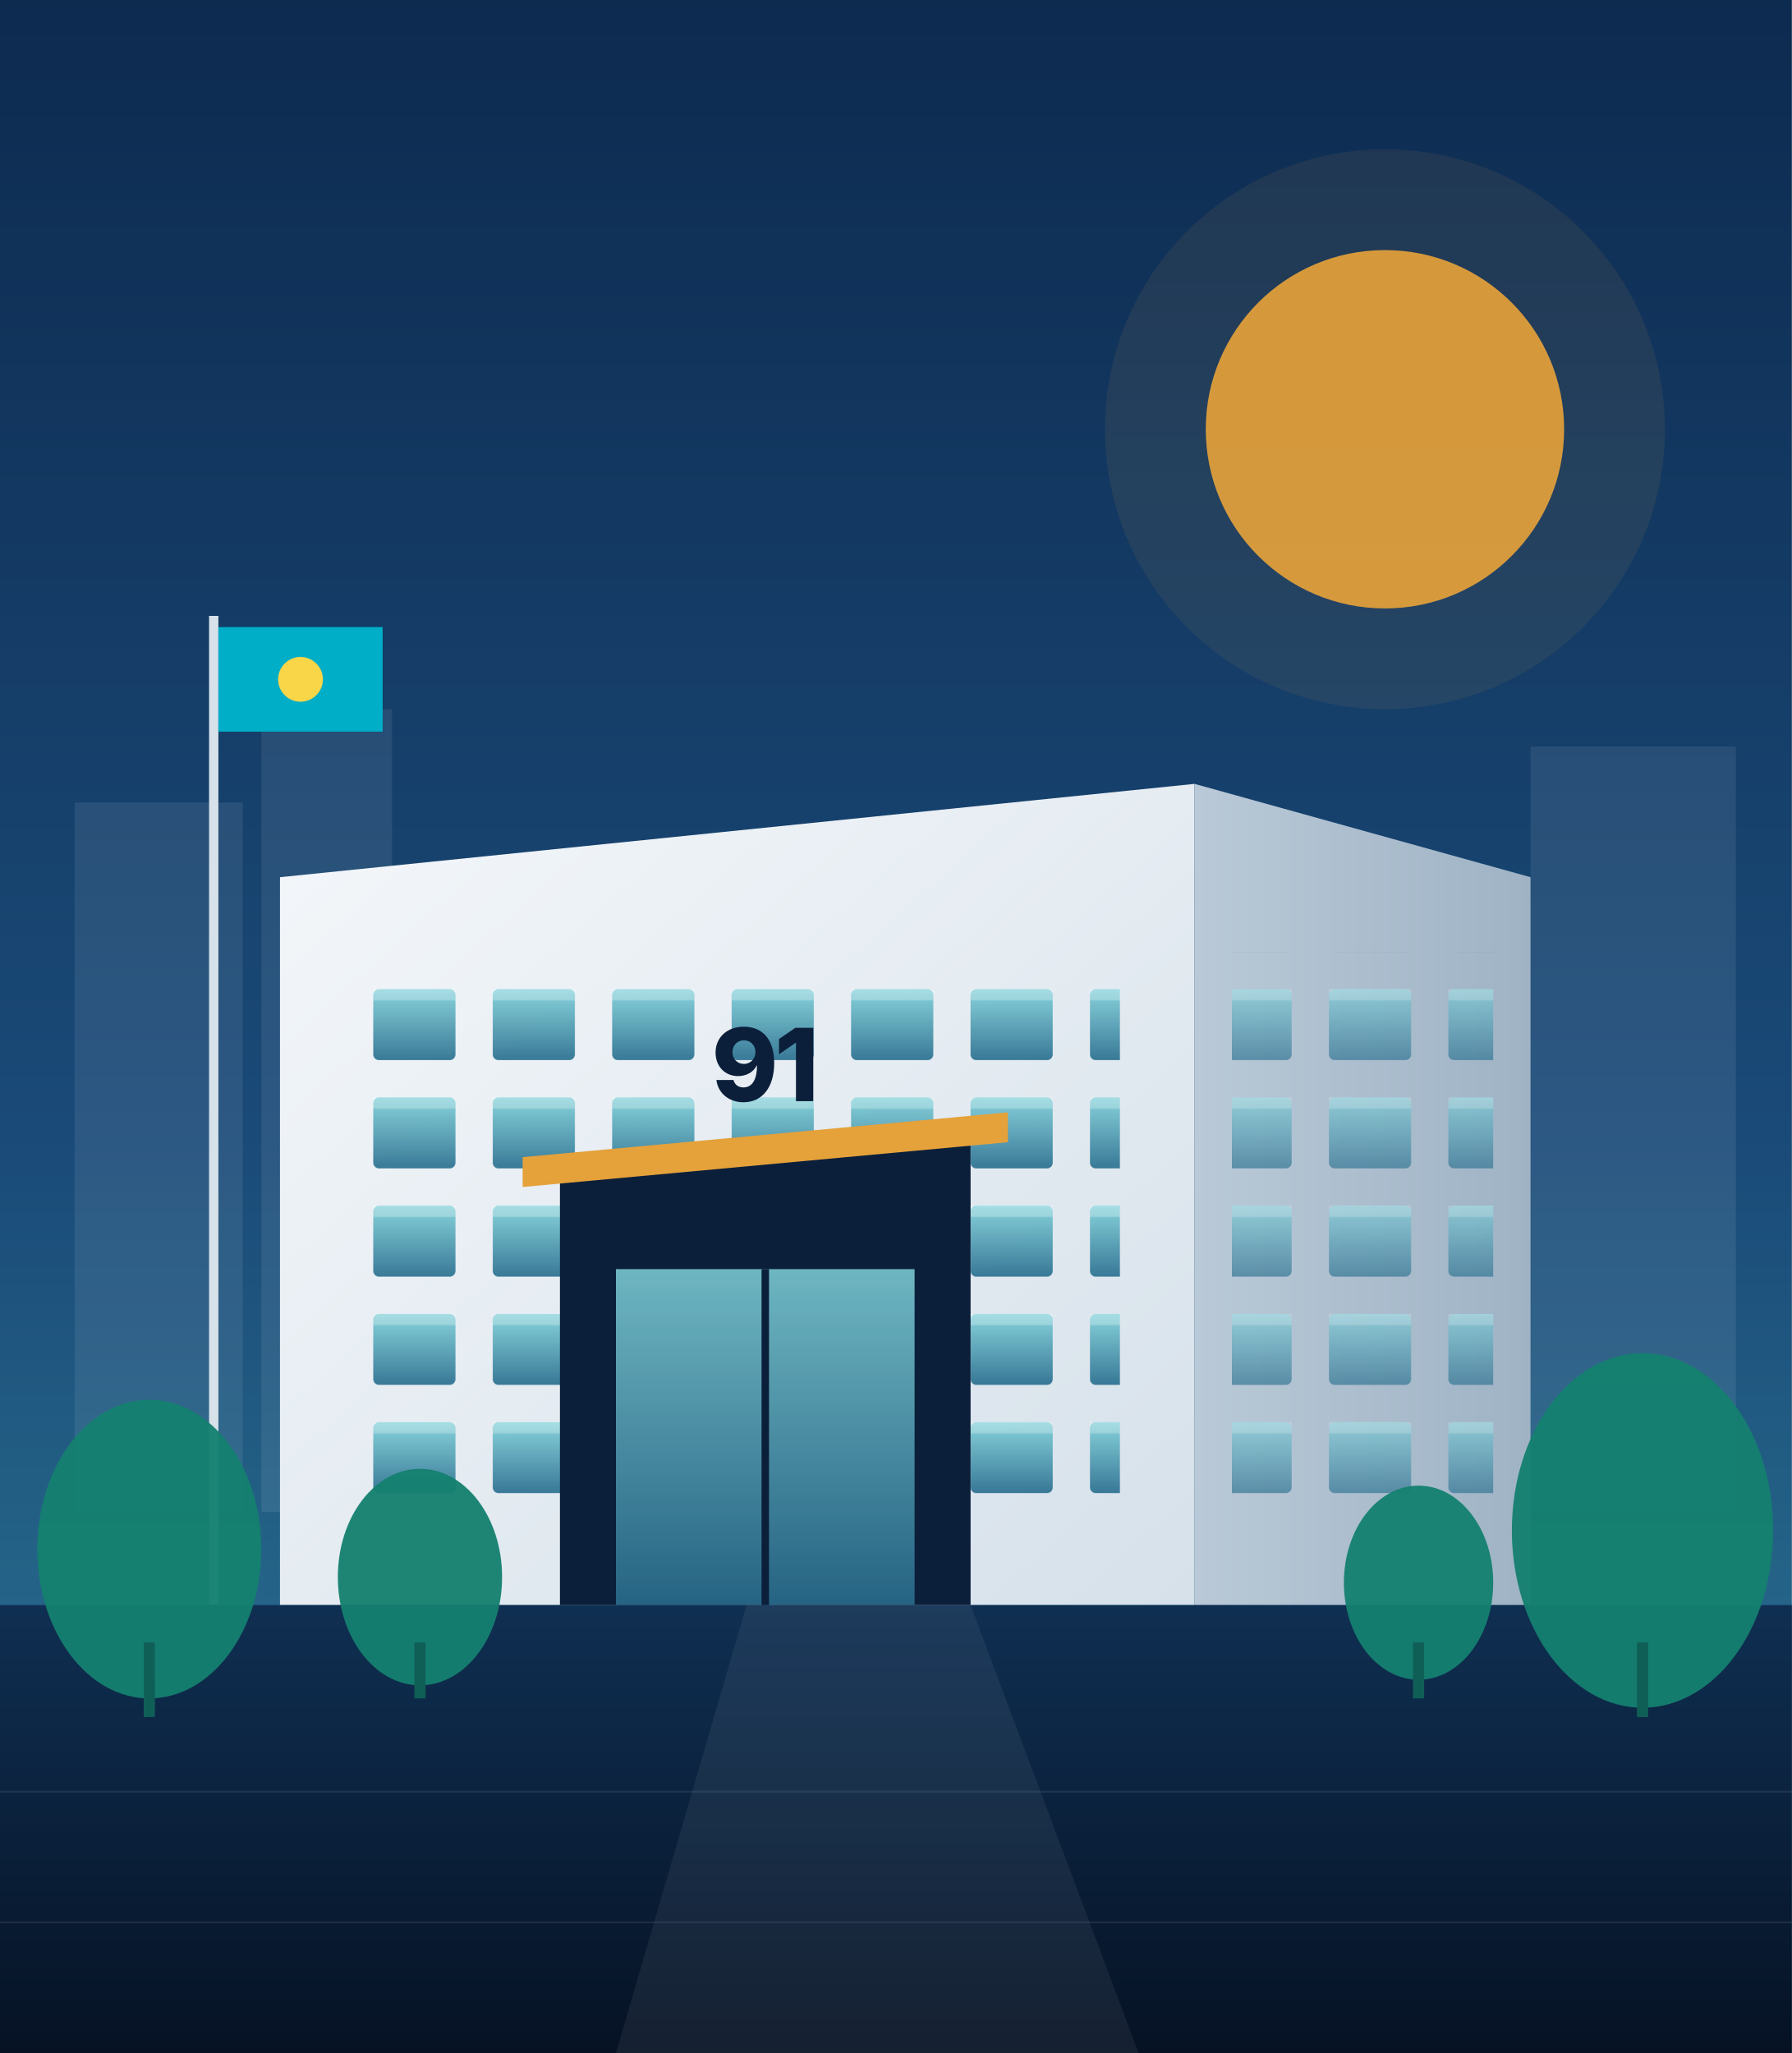
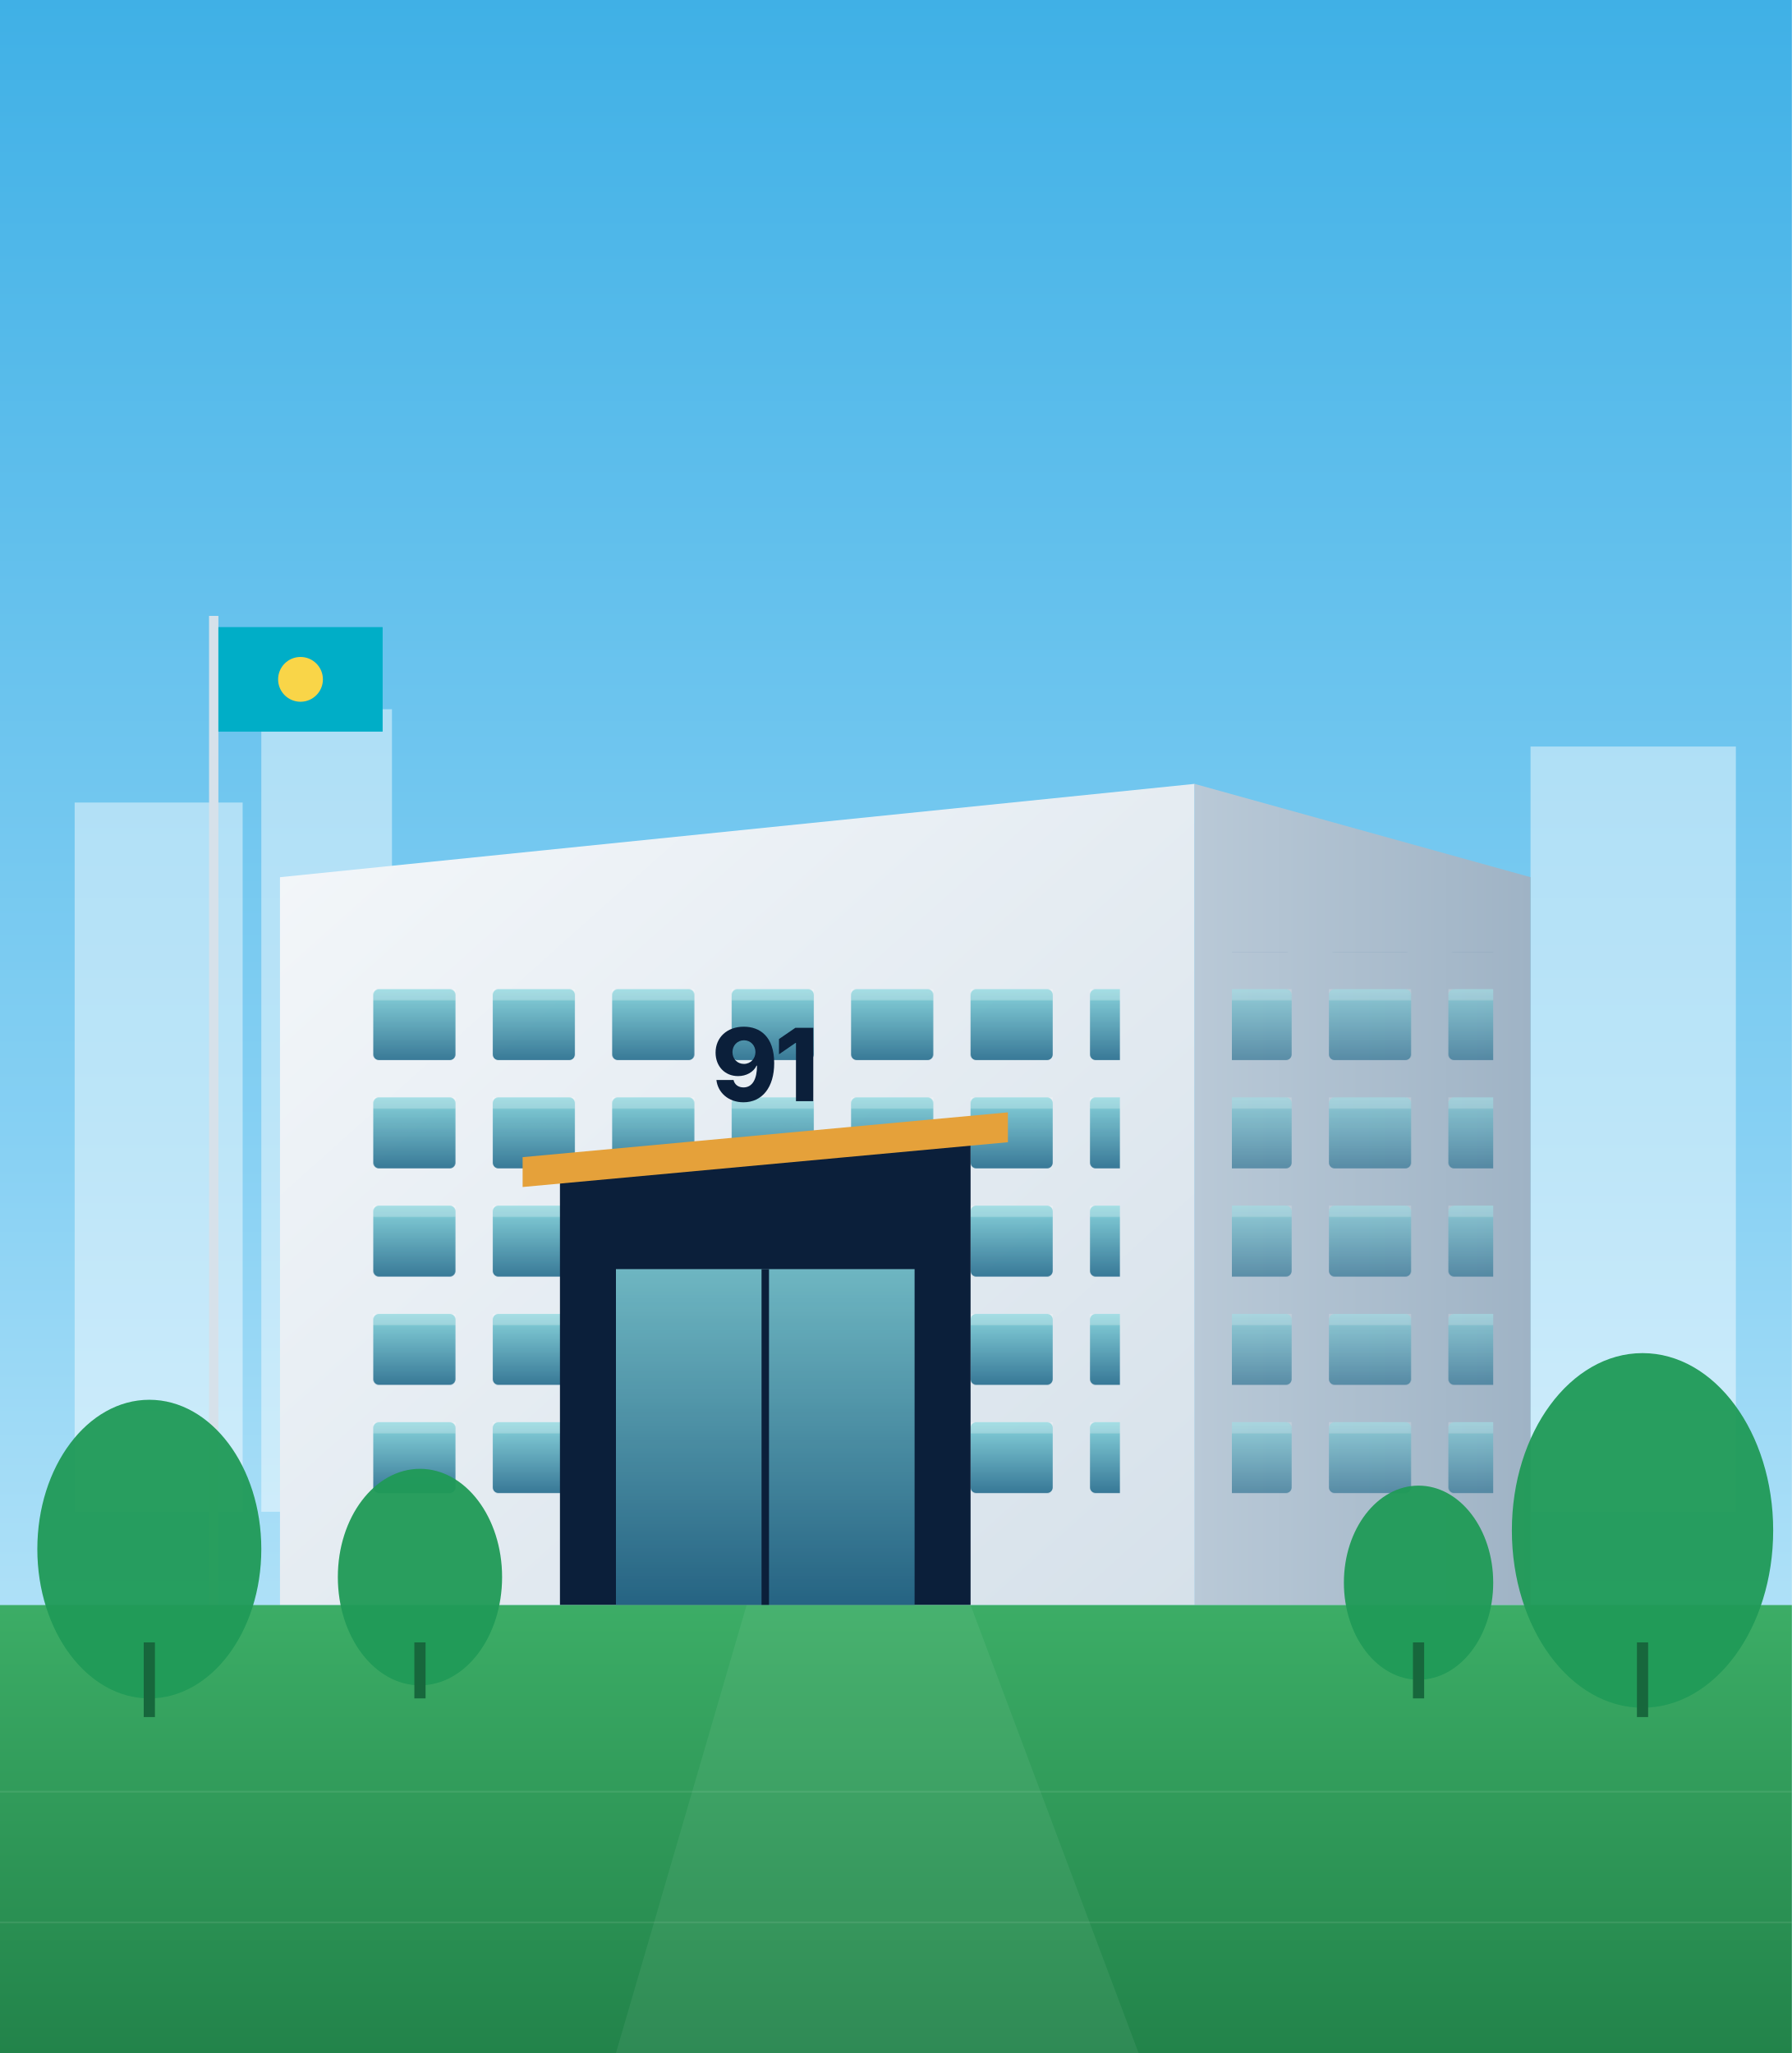
<svg xmlns="http://www.w3.org/2000/svg" viewBox="0 0 960 1100" preserveAspectRatio="xMidYMid slice">
  <defs>
    <linearGradient id="sky" x1="0" y1="0" x2="0" y2="1">
-       <stop offset="0" stop-color="#0d2a4f" />
-       <stop offset="0.55" stop-color="#1a4a78" />
-       <stop offset="1" stop-color="#2f7d97" />
+       <stop offset="0" stop-color="#3fb0e6" />
+       <stop offset="0.55" stop-color="#86d0f3" />
+       <stop offset="1" stop-color="#d4f0fc" />
    </linearGradient>
    <linearGradient id="facade" x1="0" y1="0" x2="1" y2="1">
      <stop offset="0" stop-color="#f4f7fa" />
      <stop offset="1" stop-color="#d6e1ea" />
    </linearGradient>
    <linearGradient id="side" x1="0" y1="0" x2="1" y2="0">
      <stop offset="0" stop-color="#b9c9d7" />
      <stop offset="1" stop-color="#9fb3c5" />
    </linearGradient>
    <linearGradient id="glass" x1="0" y1="0" x2="0" y2="1">
      <stop offset="0" stop-color="#7fd0d9" />
      <stop offset="1" stop-color="#2a6f8f" />
    </linearGradient>
    <linearGradient id="ground" x1="0" y1="0" x2="0" y2="1">
-       <stop offset="0" stop-color="#0f2f52" />
-       <stop offset="1" stop-color="#061224" />
+       <stop offset="0" stop-color="#3cad66" />
+       <stop offset="1" stop-color="#22834a" />
    </linearGradient>
    <pattern id="win" width="64" height="58" patternUnits="userSpaceOnUse">
      <rect x="8" y="8" width="44" height="38" rx="3" fill="url(#glass)" opacity="0.92" />
      <rect x="8" y="8" width="44" height="6" fill="#ffffff" opacity="0.25" />
    </pattern>
  </defs>
  <rect width="960" height="1100" fill="url(#sky)" />
-   <circle cx="742" cy="230" r="96" fill="#e5a13a" opacity="0.92" />
-   <circle cx="742" cy="230" r="150" fill="#e5a13a" opacity="0.08" />
-   <g fill="#ffffff" opacity="0.08">
+   <g fill="#ffffff" opacity="0.45">
    <rect x="40" y="430" width="90" height="380" />
    <rect x="140" y="380" width="70" height="430" />
    <rect x="820" y="400" width="110" height="410" />
  </g>
  <polygon points="150,470 640,420 640,860 150,860" fill="url(#facade)" />
  <polygon points="640,420 820,470 820,860 640,860" fill="url(#side)" />
  <rect x="190" y="520" width="410" height="290" fill="url(#win)" />
  <rect x="660" y="510" width="140" height="300" fill="url(#win)" opacity="0.7" />
  <polygon points="300,620 520,600 520,860 300,860" fill="#0b1f3a" />
  <rect x="330" y="680" width="160" height="180" fill="url(#glass)" opacity="0.85" />
  <rect x="408" y="680" width="4" height="180" fill="#0b1f3a" />
  <polygon points="280,620 540,596 540,612 280,636" fill="#e5a13a" />
  <text x="410" y="590" text-anchor="middle" font-family="Manrope, Inter, Arial, sans-serif" font-weight="800" font-size="54" fill="#0b1f3a" letter-spacing="-2">91</text>
  <rect x="112" y="330" width="5" height="530" fill="#d6e1ea" />
  <path d="M117 336h88v56h-88z" fill="#00aec7" />
  <circle cx="161" cy="364" r="12" fill="#f9d548" />
  <rect y="860" width="960" height="240" fill="url(#ground)" />
-   <g fill="#14806f" opacity="0.95">
+   <g fill="#1f9a57" opacity="0.95">
    <ellipse cx="80" cy="830" rx="60" ry="80" />
    <ellipse cx="880" cy="820" rx="70" ry="95" />
    <ellipse cx="225" cy="845" rx="44" ry="58" />
    <ellipse cx="760" cy="848" rx="40" ry="52" />
  </g>
-   <g fill="#0f5f57">
+   <g fill="#17673c">
    <rect x="77" y="880" width="6" height="40" />
    <rect x="877" y="880" width="6" height="40" />
    <rect x="222" y="880" width="6" height="30" />
    <rect x="757" y="880" width="6" height="30" />
  </g>
  <path d="M330 1100 400 860h120l90 240z" fill="#ffffff" opacity="0.06" />
  <g stroke="#ffffff" stroke-opacity="0.08">
    <path d="M0 960h960M0 1030h960" />
  </g>
</svg>
